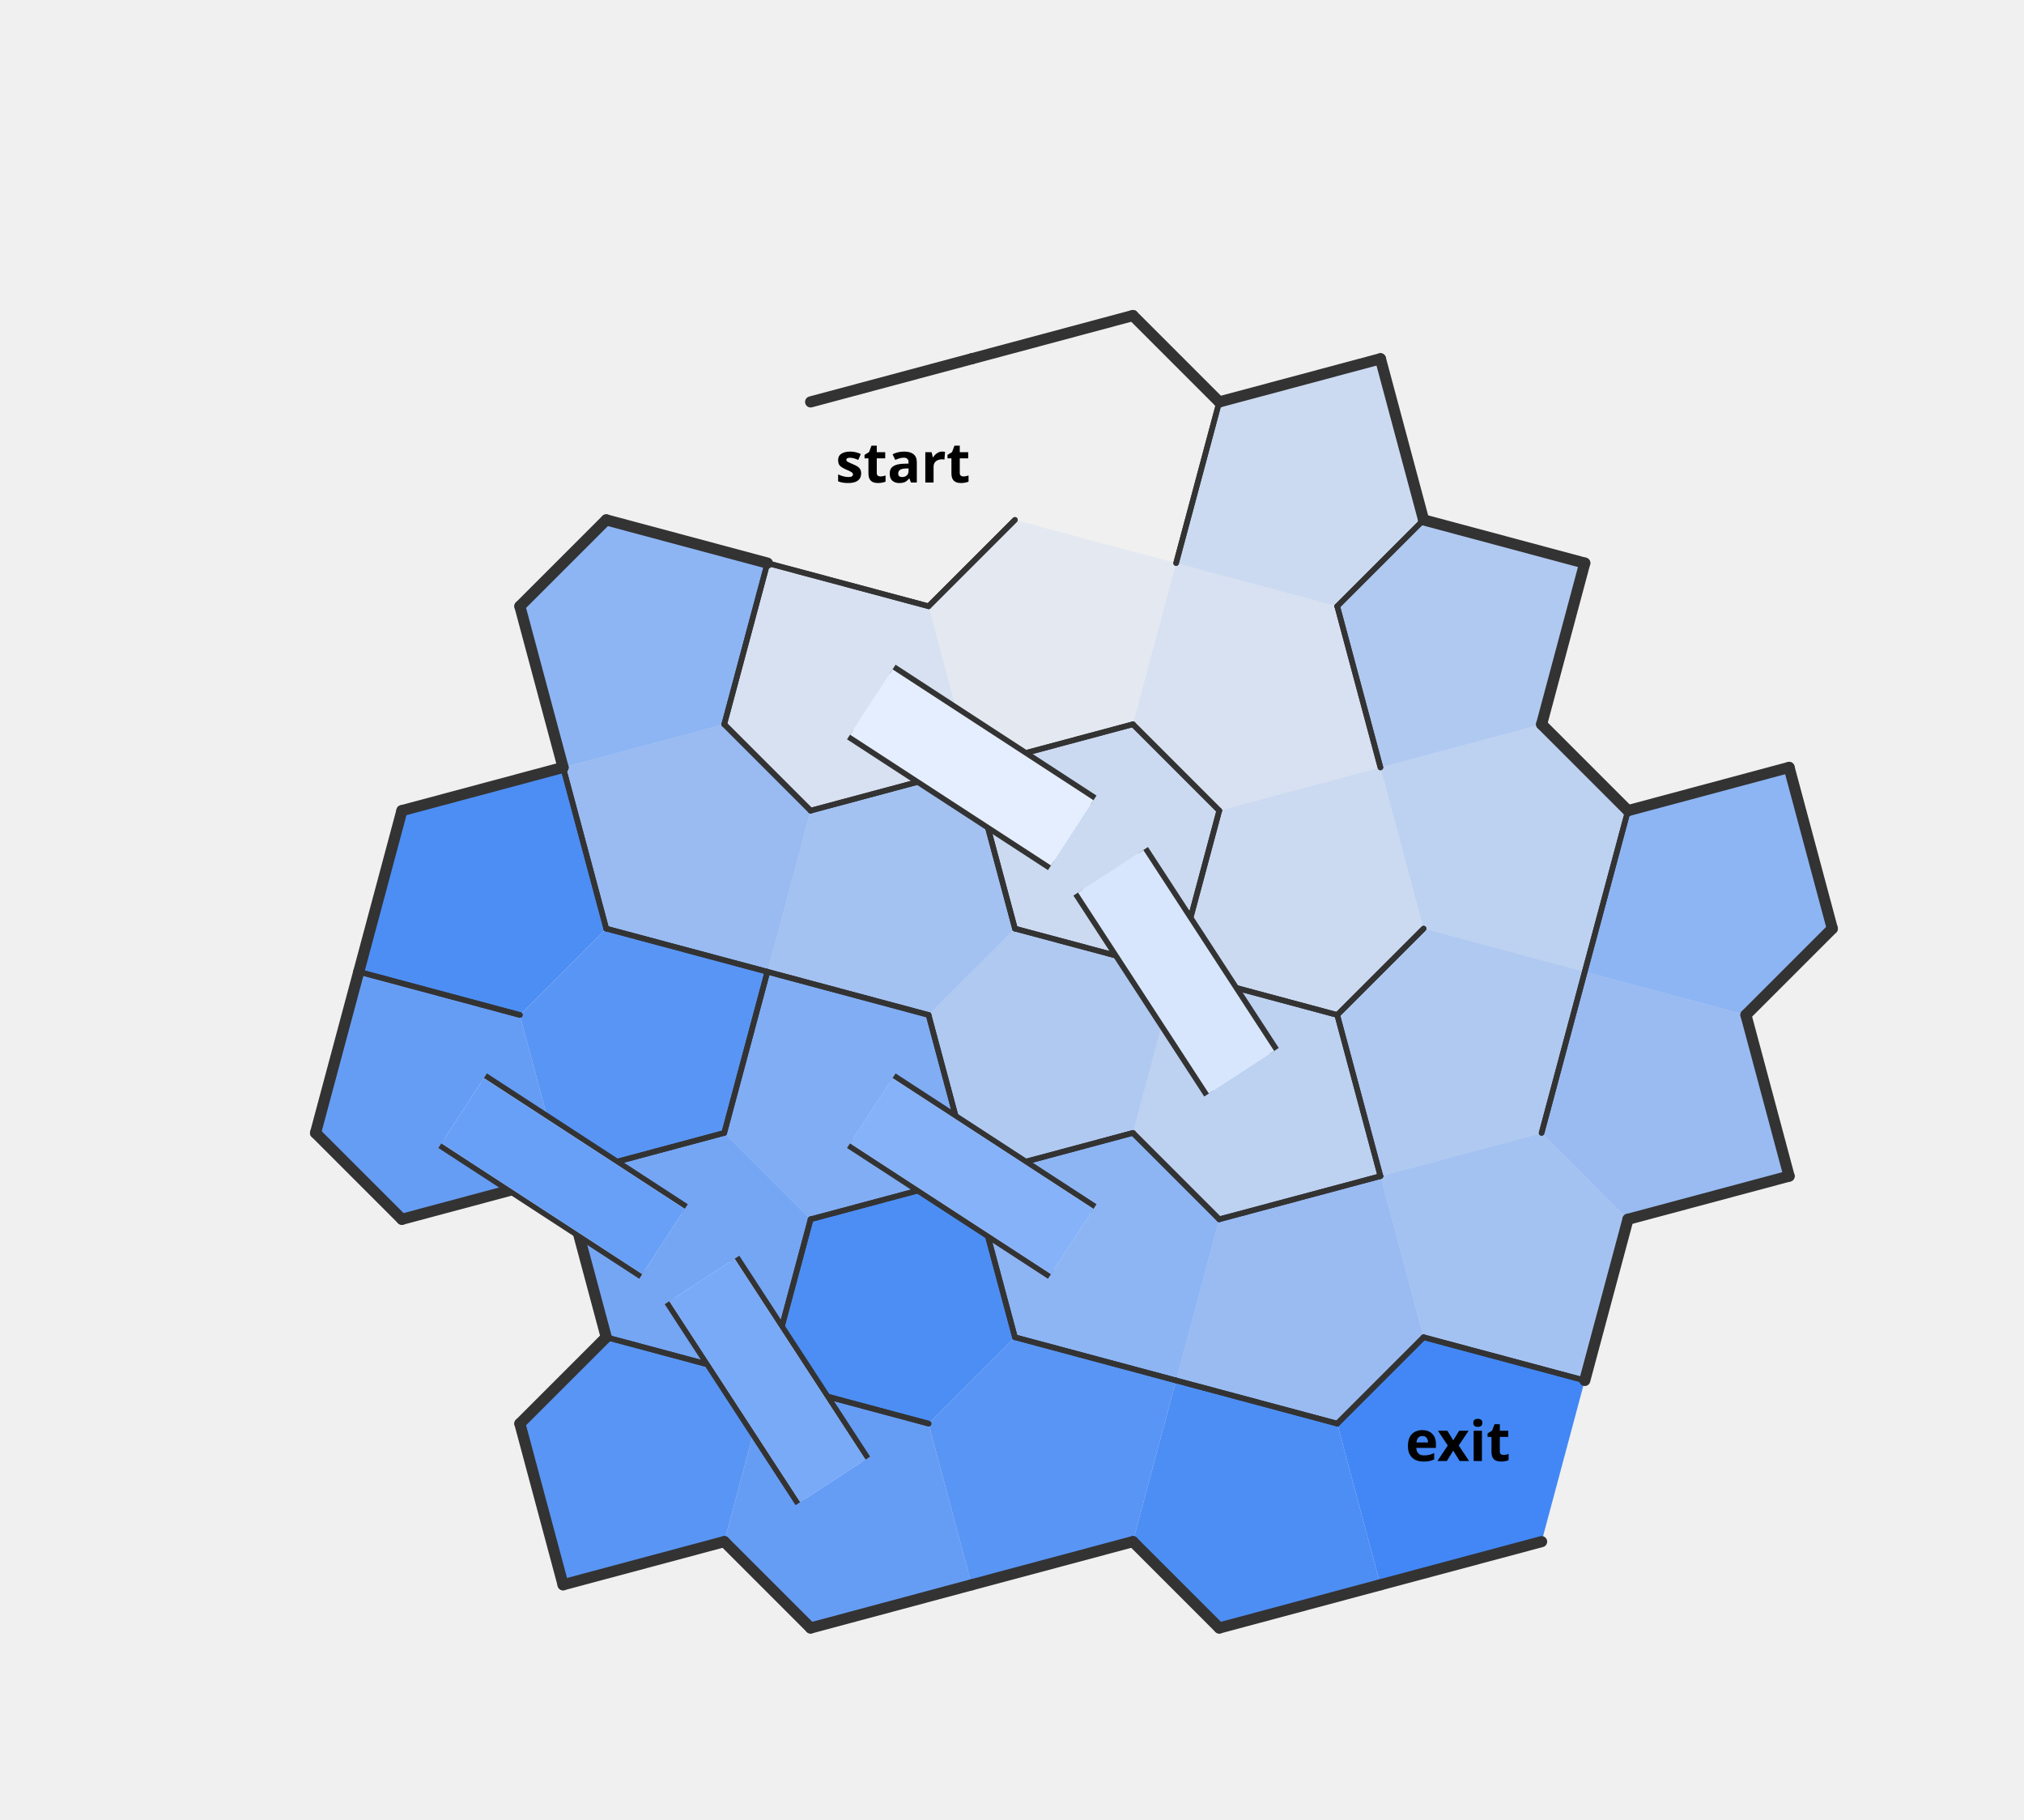
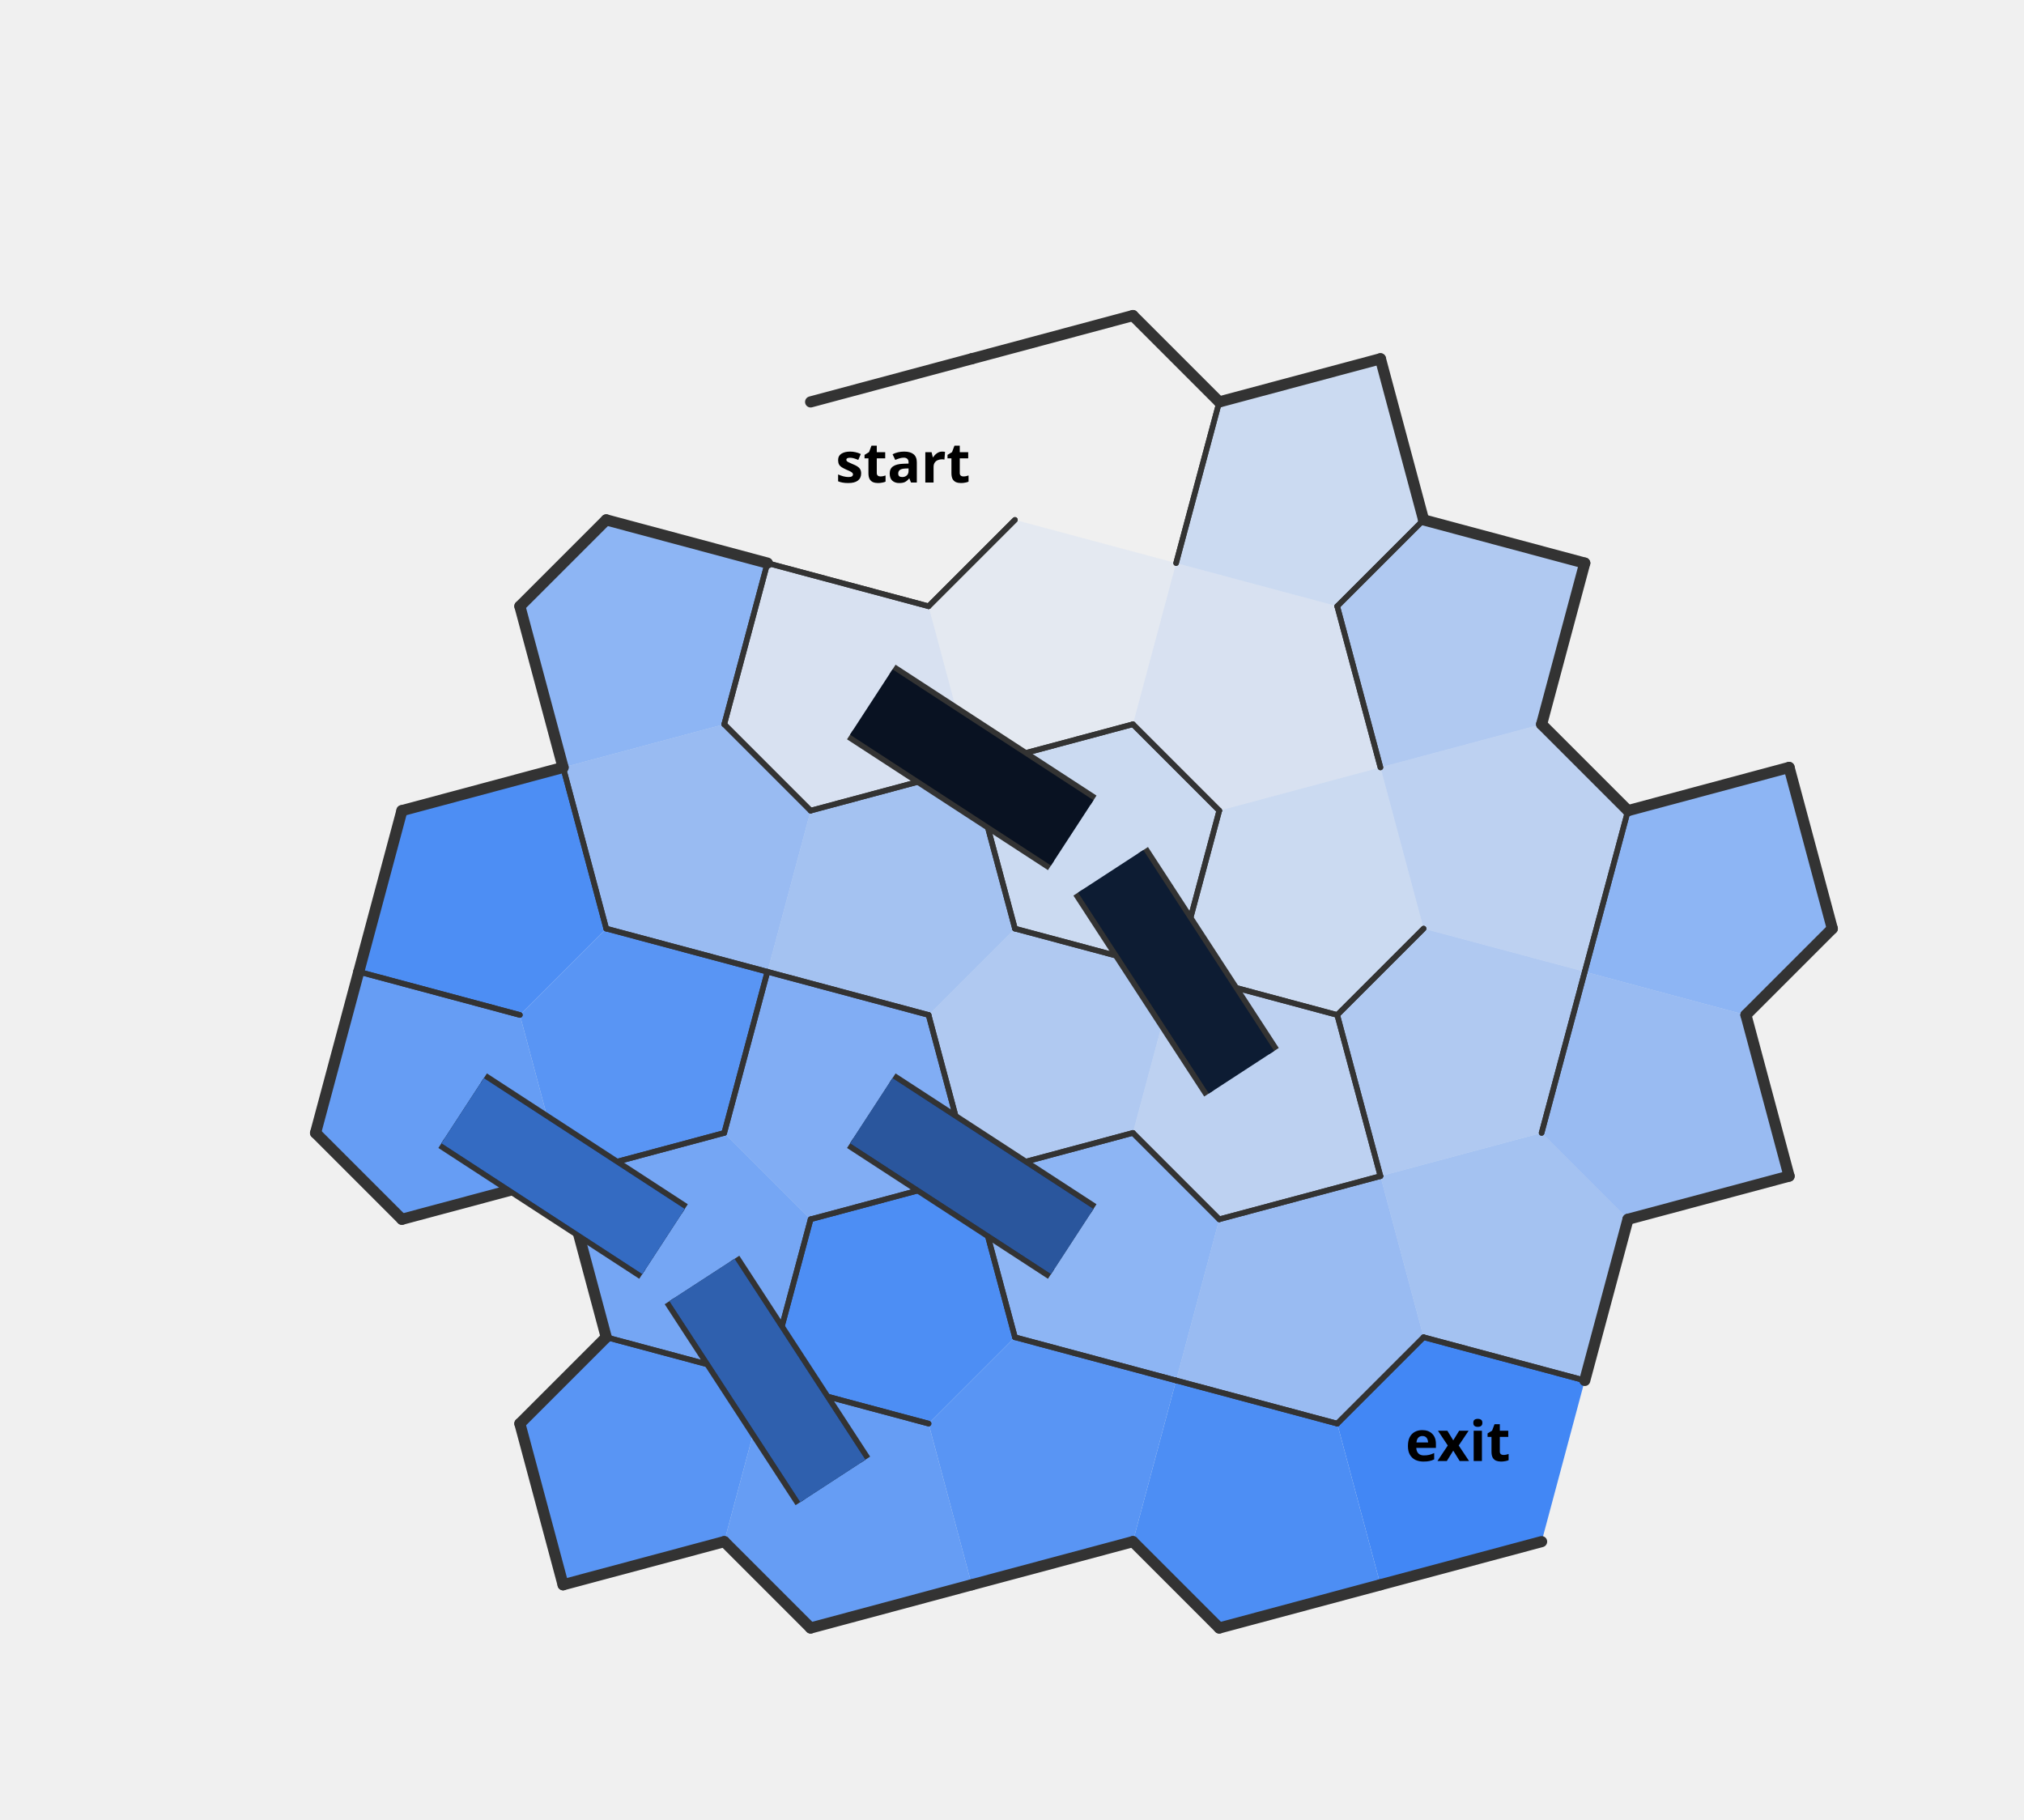
<svg xmlns="http://www.w3.org/2000/svg" xmlns:xlink="http://www.w3.org/1999/xlink" width="363.94" height="327.2" version="1.1">
  <defs>
    <style>
                    .nwc {
                        stroke: #333;
                        fill: transparent;
                        stroke-width: 1;
                        stroke-linecap: round;
                        stroke-linejoin: round;
                    }
                    .bwc {
                        stroke: #333;
                        fill: transparent;
                        stroke-width: 2;
                        stroke-linecap: round;
                        stroke-linejoin: round;
                    }
                    .nwibc {
                        fill: transparent;
                        stroke: #333;
                        stroke-width: 10;
                        stroke-linecap: round;
                        stroke-linejoin: round;
                    }
                    .nwifc {
                        fill: transparent;
                        stroke: white;
                        stroke-width: 8;
                        stroke-linecap: round;
                        stroke-linejoin: round;
                    }
                    .bwibc {
                        stroke: #333;
                        fill: transparent;
                        stroke-width: 10;
                        stroke-linecap: round;
                        stroke-linejoin: round;
                    }
                    .bwifc {
                        stroke: white;
                        fill: transparent;
                        stroke-width: 4;
                        stroke-linecap: round;
                        stroke-linejoin: round;
                    }
                    .nwbc {
                        stroke: #333;
                        fill: transparent;
                        stroke-width: 2;
                        //stroke-linecap: round;
                        //stroke-linejoin: round;
                    }
                    .pc {
                        stroke: transparent;
                        stroke-width: 0;
                        fill: purple;
                        fill-opacity: 0.4;
                    }
                    .pac {
                        stroke: transparent;
                        stroke-width: 0;
                        fill: purple;
                        fill-opacity: 0.0;
                    }
                    .lc {
                        stroke: transparent;
                        stroke-width: 0;
                        fill: #70361f;
                        fill-opacity: 0.2;
                    }
                    .cdc {
                        stroke: transparent;
                        stroke-width: 0;
                        fill: #4287f5;
                    }
                    .cc {
                        stroke: transparent;
                        stroke-width: 0;
-                         fill: white;
                    }
                </style>
  </defs>
  <rect width="100%" height="100%" fill="transparent" />
  <path d="M 166.97 109.01 L 137.99 101.25 L 145.76 72.27 L 174.73 64.51 L 182.5 93.48" class="cdc" fill-opacity="0" />
  <path d="M 219.24 72.27 L 211.48 101.25 L 182.5 93.48 L 174.73 64.51 L 203.71 56.74" class="cdc" fill-opacity="0" />
  <path d="M 182.5 93.48 L 211.48 101.25 L 203.71 130.23 L 174.73 137.99 L 166.97 109.01" class="cdc" fill-opacity="0.07" />
  <path d="M 203.71 130.23 L 211.48 101.25 L 240.45 109.01 L 248.22 137.99 L 219.24 145.76" class="cdc" fill-opacity="0.14" />
  <path d="M 130.23 130.23 L 137.99 101.25 L 166.97 109.01 L 174.73 137.99 L 145.76 145.76" class="cdc" fill-opacity="0.14" />
  <path d="M 240.45 109.01 L 211.48 101.25 L 219.24 72.27 L 248.22 64.51 L 255.98 93.48" class="cdc" fill-opacity="0.21" />
  <path d="M 240.45 182.5 L 211.48 174.73 L 219.24 145.76 L 248.22 137.99 L 255.98 166.97" class="cdc" fill-opacity="0.21" />
  <path d="M 219.24 145.76 L 211.48 174.73 L 182.5 166.97 L 174.73 137.99 L 203.71 130.23" class="cdc" fill-opacity="0.21" />
  <path d="M 292.73 145.76 L 284.96 174.73 L 255.98 166.97 L 248.22 137.99 L 277.2 130.23" class="cdc" fill-opacity="0.29" />
  <path d="M 203.71 203.71 L 211.48 174.73 L 240.45 182.5 L 248.22 211.48 L 219.24 219.24" class="cdc" fill-opacity="0.29" />
  <path d="M 255.98 166.97 L 284.96 174.73 L 277.2 203.71 L 248.22 211.48 L 240.45 182.5" class="cdc" fill-opacity="0.36" />
  <path d="M 255.98 93.48 L 284.96 101.25 L 277.2 130.23 L 248.22 137.99 L 240.45 109.01" class="cdc" fill-opacity="0.36" />
  <path d="M 182.5 166.97 L 211.48 174.73 L 203.71 203.71 L 174.73 211.48 L 166.97 182.5" class="cdc" fill-opacity="0.36" />
  <path d="M 292.73 219.24 L 284.96 248.22 L 255.98 240.45 L 248.22 211.48 L 277.2 203.71" class="cdc" fill-opacity="0.43" />
  <path d="M 166.97 182.5 L 137.99 174.73 L 145.76 145.76 L 174.73 137.99 L 182.5 166.97" class="cdc" fill-opacity="0.43" />
  <path d="M 277.2 203.71 L 284.96 174.73 L 313.94 182.5 L 321.7 211.48 L 292.73 219.24" class="cdc" fill-opacity="0.5" />
  <path d="M 240.45 255.98 L 211.48 248.22 L 219.24 219.24 L 248.22 211.48 L 255.98 240.45" class="cdc" fill-opacity="0.5" />
  <path d="M 145.76 145.76 L 137.99 174.73 L 109.01 166.97 L 101.25 137.99 L 130.23 130.23" class="cdc" fill-opacity="0.5" />
  <path d="M 313.94 182.5 L 284.96 174.73 L 292.73 145.76 L 321.7 137.99 L 329.47 166.97" class="cdc" fill-opacity="0.57" />
  <path d="M 219.24 219.24 L 211.48 248.22 L 182.5 240.45 L 174.73 211.48 L 203.71 203.71" class="cdc" fill-opacity="0.57" />
  <path d="M 109.01 93.48 L 137.99 101.25 L 130.23 130.23 L 101.25 137.99 L 93.48 109.01" class="cdc" fill-opacity="0.57" />
  <path d="M 130.23 203.71 L 137.99 174.73 L 166.97 182.5 L 174.73 211.48 L 145.76 219.24" class="cdc" fill-opacity="0.64" />
  <path d="M 145.76 219.24 L 137.99 248.22 L 109.01 240.45 L 101.25 211.48 L 130.23 203.71" class="cdc" fill-opacity="0.71" />
  <path d="M 56.74 203.71 L 64.51 174.73 L 93.48 182.5 L 101.25 211.48 L 72.27 219.24" class="cdc" fill-opacity="0.79" />
  <path d="M 130.23 277.2 L 137.99 248.22 L 166.97 255.98 L 174.73 284.96 L 145.76 292.73" class="cdc" fill-opacity="0.79" />
  <path d="M 109.01 166.97 L 137.99 174.73 L 130.23 203.71 L 101.25 211.48 L 93.48 182.5" class="cdc" fill-opacity="0.86" />
  <path d="M 109.01 240.45 L 137.99 248.22 L 130.23 277.2 L 101.25 284.96 L 93.48 255.98" class="cdc" fill-opacity="0.86" />
  <path d="M 182.5 240.45 L 211.48 248.22 L 203.71 277.2 L 174.73 284.96 L 166.97 255.98" class="cdc" fill-opacity="0.86" />
  <path d="M 93.48 182.5 L 64.51 174.73 L 72.27 145.76 L 101.25 137.99 L 109.01 166.97" class="cdc" fill-opacity="0.93" />
  <path d="M 166.97 255.98 L 137.99 248.22 L 145.76 219.24 L 174.73 211.48 L 182.5 240.45" class="cdc" fill-opacity="0.93" />
  <path d="M 203.71 277.2 L 211.48 248.22 L 240.45 255.98 L 248.22 284.96 L 219.24 292.73" class="cdc" fill-opacity="0.93" />
  <path d="M 255.98 240.45 L 284.96 248.22 L 277.2 277.2 L 248.22 284.96 L 240.45 255.98" class="cdc" fill-opacity="1" />
  <path d="M 182.5 93.48 L 166.97 109.01" class="nwc" />
  <path d="M 166.97 109.01 L 137.99 101.25" class="nwc" />
  <path d="M 145.76 72.27 L 174.73 64.51" class="bwc" />
  <path d="M 203.71 56.74 L 219.24 72.27" class="bwc" />
  <path d="M 219.24 72.27 L 211.48 101.25" class="nwc" />
  <path d="M 174.73 64.51 L 203.71 56.74" class="bwc" />
  <path d="M 255.98 93.48 L 240.45 109.01" class="nwc" />
  <path d="M 211.48 101.25 L 219.24 72.27" class="nwc" />
  <path d="M 219.24 72.27 L 248.22 64.51" class="bwc" />
  <path d="M 248.22 64.51 L 255.98 93.48" class="bwc" />
  <path d="M 93.48 109.01 L 109.01 93.48" class="bwc" />
  <path d="M 109.01 93.48 L 137.99 101.25" class="bwc" />
  <path d="M 137.99 101.25 L 130.23 130.23" class="nwc" />
  <path d="M 101.25 137.99 L 93.48 109.01" class="bwc" />
  <path d="M 145.76 145.76 L 130.23 130.23" class="nwc" />
  <path d="M 130.23 130.23 L 137.99 101.25" class="nwc" />
  <path d="M 137.99 101.25 L 166.97 109.01" class="nwc" />
  <path d="M 174.73 137.99 L 145.76 145.76" class="nwc" />
  <path d="M 166.97 109.01 L 182.5 93.48" class="nwc" />
  <path d="M 203.71 130.23 L 174.73 137.99" class="nwc" />
  <path d="M 219.24 145.76 L 203.71 130.23" class="nwc" />
  <path d="M 240.45 109.01 L 248.22 137.99" class="nwc" />
  <path d="M 240.45 109.01 L 255.98 93.48" class="nwc" />
  <path d="M 255.98 93.48 L 284.96 101.25" class="bwc" />
  <path d="M 284.96 101.25 L 277.2 130.23" class="bwc" />
  <path d="M 248.22 137.99 L 240.45 109.01" class="nwc" />
  <path d="M 93.48 182.5 L 64.51 174.73" class="nwc" />
  <path d="M 64.51 174.73 L 72.27 145.76" class="bwc" />
  <path d="M 72.27 145.76 L 101.25 137.99" class="bwc" />
  <path d="M 101.25 137.99 L 109.01 166.97" class="nwc" />
  <path d="M 130.23 130.23 L 145.76 145.76" class="nwc" />
  <path d="M 137.99 174.73 L 109.01 166.97" class="nwc" />
  <path d="M 109.01 166.97 L 101.25 137.99" class="nwc" />
  <path d="M 166.97 182.5 L 137.99 174.73" class="nwc" />
  <path d="M 145.76 145.76 L 174.73 137.99" class="nwc" />
  <path d="M 174.73 137.99 L 182.5 166.97" class="nwc" />
  <path d="M 203.71 130.23 L 219.24 145.76" class="nwc" />
  <path d="M 219.24 145.76 L 211.48 174.73" class="nwc" />
  <path d="M 211.48 174.73 L 182.5 166.97" class="nwc" />
  <path d="M 182.5 166.97 L 174.73 137.99" class="nwc" />
  <path d="M 174.73 137.99 L 203.71 130.23" class="nwc" />
  <path d="M 255.98 166.97 L 240.45 182.5" class="nwc" />
  <path d="M 240.45 182.5 L 211.48 174.73" class="nwc" />
  <path d="M 211.48 174.73 L 219.24 145.76" class="nwc" />
  <path d="M 277.2 130.23 L 292.73 145.76" class="bwc" />
  <path d="M 292.73 145.76 L 284.96 174.73" class="nwc" />
  <path d="M 329.47 166.97 L 313.94 182.5" class="bwc" />
  <path d="M 284.96 174.73 L 292.73 145.76" class="nwc" />
  <path d="M 292.73 145.76 L 321.7 137.99" class="bwc" />
  <path d="M 321.7 137.99 L 329.47 166.97" class="bwc" />
  <path d="M 72.27 219.24 L 56.74 203.71" class="bwc" />
  <path d="M 56.74 203.71 L 64.51 174.73" class="bwc" />
  <path d="M 64.51 174.73 L 93.48 182.5" class="nwc" />
  <path d="M 101.25 211.48 L 72.27 219.24" class="bwc" />
  <path d="M 109.01 166.97 L 137.99 174.73" class="nwc" />
  <path d="M 137.99 174.73 L 130.23 203.71" class="nwc" />
  <path d="M 130.23 203.71 L 101.25 211.48" class="nwc" />
  <path d="M 130.23 203.71 L 137.99 174.73" class="nwc" />
  <path d="M 137.99 174.73 L 166.97 182.5" class="nwc" />
  <path d="M 166.97 182.5 L 174.73 211.48" class="nwc" />
  <path d="M 174.73 211.48 L 145.76 219.24" class="nwc" />
  <path d="M 182.5 166.97 L 211.48 174.73" class="nwc" />
  <path d="M 203.71 203.71 L 174.73 211.48" class="nwc" />
  <path d="M 174.73 211.48 L 166.97 182.5" class="nwc" />
  <path d="M 219.24 219.24 L 203.71 203.71" class="nwc" />
  <path d="M 211.48 174.73 L 240.45 182.5" class="nwc" />
  <path d="M 240.45 182.5 L 248.22 211.48" class="nwc" />
  <path d="M 248.22 211.48 L 219.24 219.24" class="nwc" />
  <path d="M 240.45 182.5 L 255.98 166.97" class="nwc" />
  <path d="M 284.96 174.73 L 277.2 203.71" class="nwc" />
  <path d="M 248.22 211.48 L 240.45 182.5" class="nwc" />
  <path d="M 277.2 203.71 L 284.96 174.73" class="nwc" />
  <path d="M 313.94 182.5 L 321.7 211.48" class="bwc" />
  <path d="M 321.7 211.48 L 292.73 219.24" class="bwc" />
  <path d="M 145.76 219.24 L 137.99 248.22" class="nwc" />
  <path d="M 137.99 248.22 L 109.01 240.45" class="nwc" />
  <path d="M 109.01 240.45 L 101.25 211.48" class="bwc" />
  <path d="M 101.25 211.48 L 130.23 203.71" class="nwc" />
  <path d="M 166.97 255.98 L 137.99 248.22" class="nwc" />
  <path d="M 137.99 248.22 L 145.76 219.24" class="nwc" />
  <path d="M 145.76 219.24 L 174.73 211.48" class="nwc" />
  <path d="M 174.73 211.48 L 182.5 240.45" class="nwc" />
  <path d="M 203.71 203.71 L 219.24 219.24" class="nwc" />
  <path d="M 211.48 248.22 L 182.5 240.45" class="nwc" />
  <path d="M 182.5 240.45 L 174.73 211.48" class="nwc" />
  <path d="M 174.73 211.48 L 203.71 203.71" class="nwc" />
  <path d="M 255.98 240.45 L 240.45 255.98" class="nwc" />
  <path d="M 240.45 255.98 L 211.48 248.22" class="nwc" />
  <path d="M 219.24 219.24 L 248.22 211.48" class="nwc" />
  <path d="M 292.73 219.24 L 284.96 248.22" class="bwc" />
  <path d="M 284.96 248.22 L 255.98 240.45" class="nwc" />
  <path d="M 93.48 255.98 L 109.01 240.45" class="bwc" />
  <path d="M 109.01 240.45 L 137.99 248.22" class="nwc" />
  <path d="M 130.23 277.2 L 101.25 284.96" class="bwc" />
  <path d="M 101.25 284.96 L 93.48 255.98" class="bwc" />
  <path d="M 145.76 292.73 L 130.23 277.2" class="bwc" />
  <path d="M 137.99 248.22 L 166.97 255.98" class="nwc" />
  <path d="M 174.73 284.96 L 145.76 292.73" class="bwc" />
  <path d="M 182.5 240.45 L 211.48 248.22" class="nwc" />
  <path d="M 203.71 277.2 L 174.73 284.96" class="bwc" />
  <path d="M 219.24 292.73 L 203.71 277.2" class="bwc" />
  <path d="M 211.48 248.22 L 240.45 255.98" class="nwc" />
  <path d="M 248.22 284.96 L 219.24 292.73" class="bwc" />
  <path d="M 240.45 255.98 L 255.98 240.45" class="nwc" />
  <path d="M 255.98 240.45 L 284.96 248.22" class="nwc" />
  <path d="M 277.2 277.2 L 248.22 284.96" class="bwc" />
  <path d="M 152.85 132.1 L 188.98 155.62" class="nwbc" />
  <path d="M 160.49 120.36 L 196.62 143.89" class="nwbc" />
  <path d="M 193.85 160.49 L 217.37 196.62" class="nwbc" />
  <path d="M 205.58 152.85 L 229.1 188.98" class="nwbc" />
  <path d="M 152.85 205.58 L 188.98 229.1" class="nwbc" />
  <path d="M 160.49 193.85 L 196.62 217.37" class="nwbc" />
  <path d="M 79.37 205.58 L 115.49 229.1" class="nwbc" />
  <path d="M 87.01 193.85 L 123.13 217.37" class="nwbc" />
  <path d="M 120.36 233.97 L 143.89 270.1" class="nwbc" />
  <path d="M 132.1 226.34 L 155.62 262.46" class="nwbc" />
  <path d="M 152.85 132.1 L 160.49 120.36 L 196.62 143.89 L 188.98 155.62 " class="cc" fill-opacity="1" />
  <path d="M 193.85 160.49 L 205.58 152.85 L 229.1 188.98 L 217.37 196.62 " class="cc" fill-opacity="1" />
  <path d="M 152.85 205.58 L 160.49 193.85 L 196.62 217.37 L 188.98 229.1 " class="cc" fill-opacity="1" />
  <path d="M 79.37 205.58 L 87.01 193.85 L 123.13 217.37 L 115.49 229.1 " class="cc" fill-opacity="1" />
  <path d="M 120.36 233.97 L 132.1 226.34 L 155.62 262.46 L 143.89 270.1 " class="cc" fill-opacity="1" />
  <path d="M 152.85 132.1 L 160.49 120.36 L 196.62 143.89 L 188.98 155.62 " class="cdc" fill-opacity="0.14" />
  <path d="M 193.85 160.49 L 205.58 152.85 L 229.1 188.98 L 217.37 196.62 " class="cdc" fill-opacity="0.21" />
  <path d="M 152.85 205.58 L 160.49 193.85 L 196.62 217.37 L 188.98 229.1 " class="cdc" fill-opacity="0.64" />
  <path d="M 79.37 205.58 L 87.01 193.85 L 123.13 217.37 L 115.49 229.1 " class="cdc" fill-opacity="0.79" />
  <path d="M 120.36 233.97 L 132.1 226.34 L 155.62 262.46 L 143.89 270.1 " class="cdc" fill-opacity="0.71" />
  <path id="eip0" d="M 166.97 109.01 L 137.99 101.25 L 145.76 72.27 L 174.73 64.51 L 182.5 93.48" class="pac" />
  <animate id="aipeip0" xlink:href="#eip0" attributeName="fill-opacity" fill="freeze" from="0" to="0.4" dur="0.02s" />
  <path id="eip2" d="M 219.24 72.27 L 211.48 101.25 L 182.5 93.48 L 174.73 64.51 L 203.71 56.74" class="pac" />
  <animate id="aipeip2" xlink:href="#eip2" attributeName="fill-opacity" fill="freeze" from="0" to="0.4" dur="0.02s" begin="aipeip0.end" />
  <path id="eip4" d="M 182.5 93.48 L 211.48 101.25 L 203.71 130.23 L 174.73 137.99 L 166.97 109.01" class="pac" />
  <animate id="aipeip4" xlink:href="#eip4" attributeName="fill-opacity" fill="freeze" from="0" to="0.4" dur="0.02s" begin="aipeip2.end" />
  <path id="eip6" d="M 203.71 130.23 L 211.48 101.25 L 240.45 109.01 L 248.22 137.99 L 219.24 145.76" class="pac" />
  <animate id="aipeip6" xlink:href="#eip6" attributeName="fill-opacity" fill="freeze" from="0" to="0.4" dur="0.02s" begin="aipeip4.end" />
  <path id="eip8" d="M 240.45 182.5 L 211.48 174.73 L 219.24 145.76 L 248.22 137.99 L 255.98 166.97" class="pac" />
  <animate id="aipeip8" xlink:href="#eip8" attributeName="fill-opacity" fill="freeze" from="0" to="0.4" dur="0.02s" begin="aipeip6.end" />
  <path id="eip10" d="M 292.73 145.76 L 284.96 174.73 L 255.98 166.97 L 248.22 137.99 L 277.2 130.23" class="pac" />
  <animate id="aipeip10" xlink:href="#eip10" attributeName="fill-opacity" fill="freeze" from="0" to="0.4" dur="0.02s" begin="aipeip8.end" />
  <path id="eip12" d="M 255.98 166.97 L 284.96 174.73 L 277.2 203.71 L 248.22 211.48 L 240.45 182.5" class="pac" />
  <animate id="aipeip12" xlink:href="#eip12" attributeName="fill-opacity" fill="freeze" from="0" to="0.4" dur="0.02s" begin="aipeip10.end" />
  <path id="eip14" d="M 292.73 219.24 L 284.96 248.22 L 255.98 240.45 L 248.22 211.48 L 277.2 203.71" class="pac" />
  <animate id="aipeip14" xlink:href="#eip14" attributeName="fill-opacity" fill="freeze" from="0" to="0.4" dur="0.02s" begin="aipeip12.end" />
  <path id="eip16" d="M 240.45 255.98 L 211.48 248.22 L 219.24 219.24 L 248.22 211.48 L 255.98 240.45" class="pac" />
  <animate id="aipeip16" xlink:href="#eip16" attributeName="fill-opacity" fill="freeze" from="0" to="0.4" dur="0.02s" begin="aipeip14.end" />
  <path id="eip18" d="M 219.24 219.24 L 211.48 248.22 L 182.5 240.45 L 174.73 211.48 L 203.71 203.71" class="pac" />
  <animate id="aipeip18" xlink:href="#eip18" attributeName="fill-opacity" fill="freeze" from="0" to="0.4" dur="0.02s" begin="aipeip16.end" />
  <path id="eip20" d="M 130.23 203.71 L 137.99 174.73 L 166.97 182.5 L 174.73 211.48 L 145.76 219.24" class="pac" />
  <animate id="aipeip20" xlink:href="#eip20" attributeName="fill-opacity" fill="freeze" from="0" to="0.4" dur="0.02s" begin="aipeip18.end" />
  <path id="eip19" d="M 196.62 217.37 L 188.98 229.1 L 152.85 205.58 L 160.49 193.85 " class="pac" />
  <animate id="aipeip19" xlink:href="#eip19" attributeName="fill-opacity" fill="freeze" from="0" to="0.4" dur="0.02s" begin="aipeip18.end" />
  <path id="eip22" d="M 145.76 219.24 L 137.99 248.22 L 109.01 240.45 L 101.25 211.48 L 130.23 203.71" class="pac" />
  <animate id="aipeip22" xlink:href="#eip22" attributeName="fill-opacity" fill="freeze" from="0" to="0.4" dur="0.02s" begin="aipeip20.end" />
  <path id="eip24" d="M 130.23 277.2 L 137.99 248.22 L 166.97 255.98 L 174.73 284.96 L 145.76 292.73" class="pac" />
  <animate id="aipeip24" xlink:href="#eip24" attributeName="fill-opacity" fill="freeze" from="0" to="0.4" dur="0.02s" begin="aipeip22.end" />
  <path id="eip23" d="M 120.36 233.97 L 132.1 226.34 L 155.62 262.46 L 143.89 270.1 " class="pac" />
  <animate id="aipeip23" xlink:href="#eip23" attributeName="fill-opacity" fill="freeze" from="0" to="0.4" dur="0.02s" begin="aipeip22.end" />
  <path id="eip26" d="M 182.5 240.45 L 211.48 248.22 L 203.71 277.2 L 174.73 284.96 L 166.97 255.98" class="pac" />
  <animate id="aipeip26" xlink:href="#eip26" attributeName="fill-opacity" fill="freeze" from="0" to="0.4" dur="0.02s" begin="aipeip24.end" />
  <path id="eip28" d="M 203.71 277.2 L 211.48 248.22 L 240.45 255.98 L 248.22 284.96 L 219.24 292.73" class="pac" />
  <animate id="aipeip28" xlink:href="#eip28" attributeName="fill-opacity" fill="freeze" from="0" to="0.4" dur="0.02s" begin="aipeip26.end" />
  <path id="eip30" d="M 255.98 240.45 L 284.96 248.22 L 277.2 277.2 L 248.22 284.96 L 240.45 255.98" class="pac" />
  <animate id="aipeip30" xlink:href="#eip30" attributeName="fill-opacity" fill="freeze" from="0" to="0.4" dur="0.02s" begin="aipeip28.end" />
  <text x="150.25" y="86.76" style="font: bold 10px sans-serif;">start</text>
  <text x="252.71" y="262.71" style="font: bold 10px sans-serif;">exit</text>
</svg>
